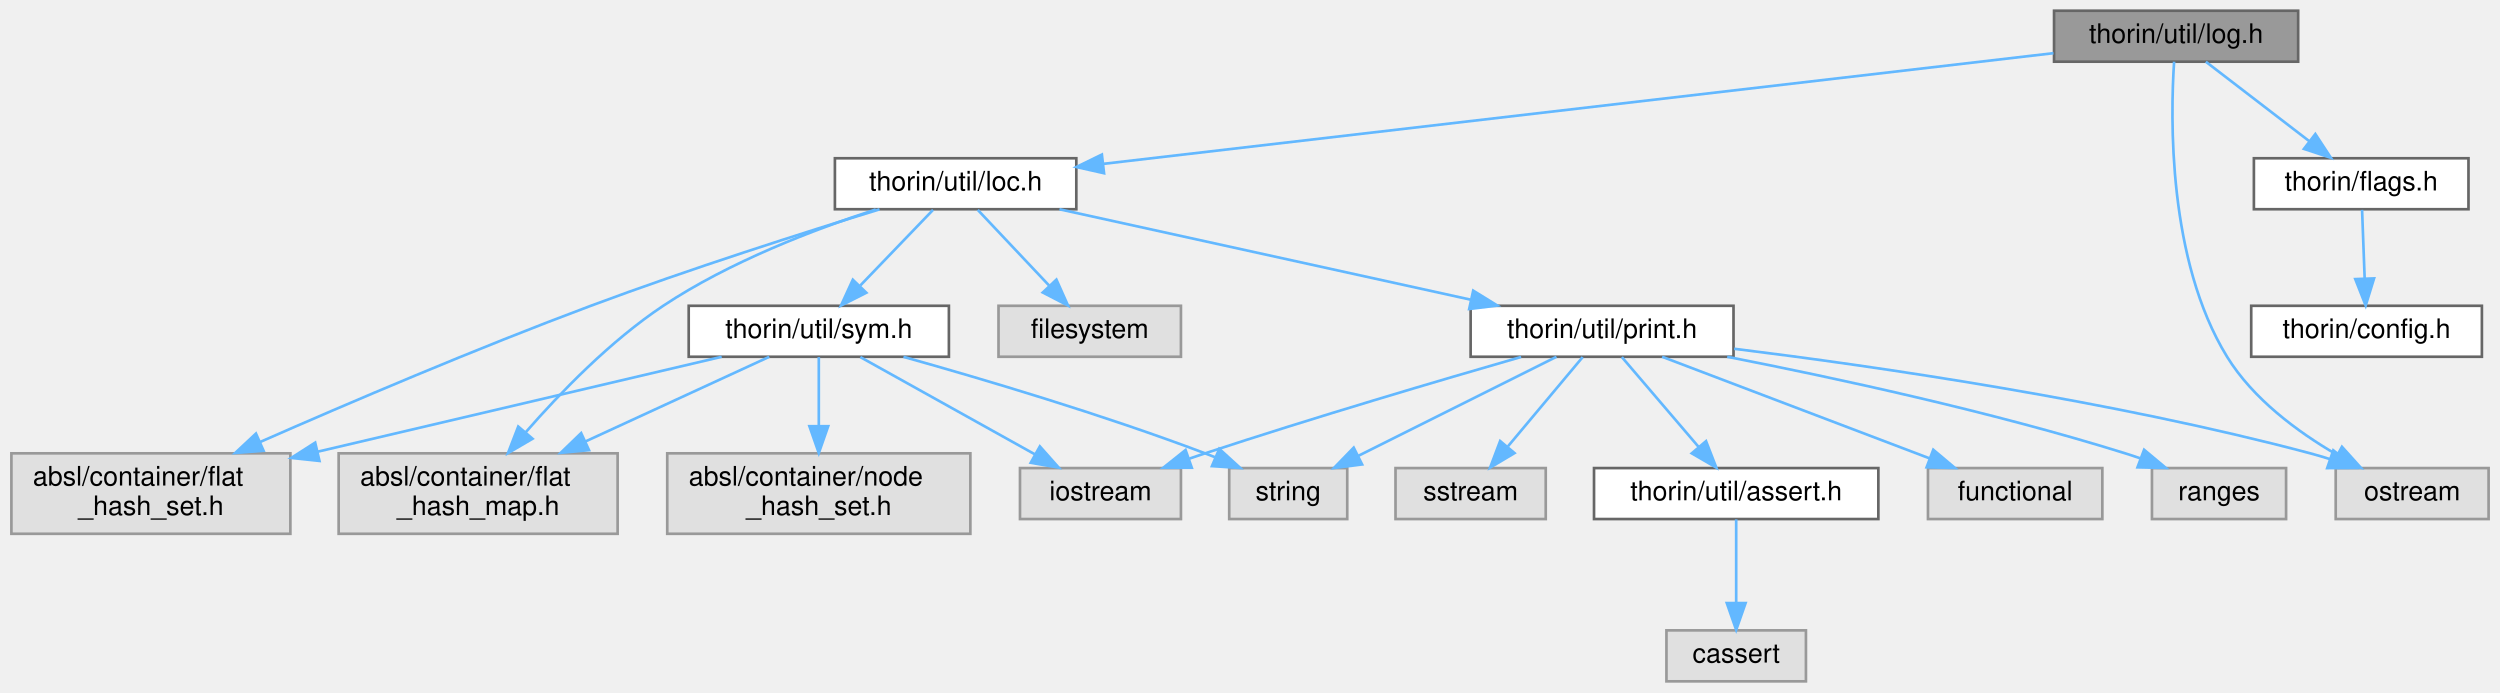
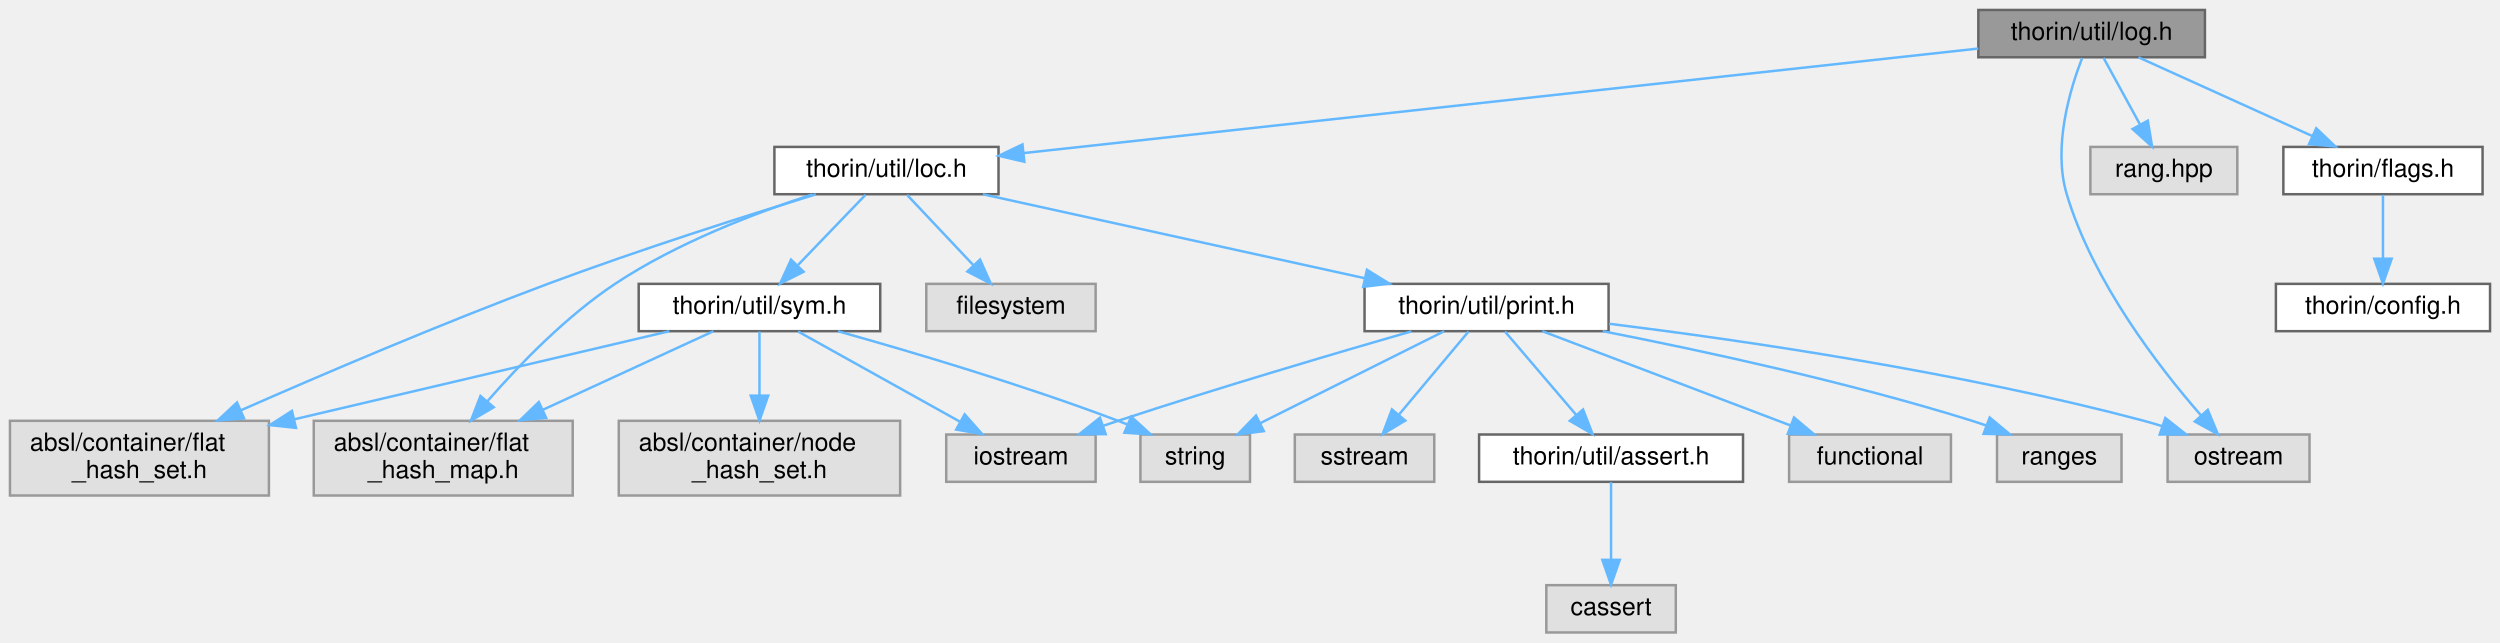
- <svg xmlns="http://www.w3.org/2000/svg" xmlns:xlink="http://www.w3.org/1999/xlink" width="932pt" height="258pt" viewBox="0.00 0.00 931.50 258.00">
+ <svg xmlns="http://www.w3.org/2000/svg" xmlns:xlink="http://www.w3.org/1999/xlink" width="1004pt" height="258pt" viewBox="0.00 0.00 1004.00 258.00">
  <g id="graph0" class="graph" transform="scale(1 1) rotate(0) translate(4 254)">
    <g id="node1" class="node">
      <g id="a_node1">
        <a xlink:title=" ">
-           <polygon fill="#999999" stroke="#666666" points="852.5,-250 761.5,-250 761.5,-231 852.5,-231 852.5,-250" />
-           <text text-anchor="middle" x="807" y="-238" font-family="Helvetica,sans-Serif" font-size="10.00">thorin/util/log.h</text>
+           <polygon fill="#999999" stroke="#666666" points="881.5,-250 790.5,-250 790.5,-231 881.5,-231 881.5,-250" />
+           <text text-anchor="middle" x="836" y="-238" font-family="Helvetica,sans-Serif" font-size="10.00">thorin/util/log.h</text>
        </a>
      </g>
    </g>
    <g id="node2" class="node">
      <g id="a_node2">
        <a xlink:title=" ">
          <polygon fill="#e0e0e0" stroke="#999999" points="923.5,-79.5 866.5,-79.5 866.5,-60.5 923.5,-60.5 923.5,-79.5" />
          <text text-anchor="middle" x="895" y="-67.5" font-family="Helvetica,sans-Serif" font-size="10.00">ostream</text>
        </a>
      </g>
    </g>
    <g id="edge1" class="edge">
-       <path fill="none" stroke="#63b8ff" d="M806.26,-231C804.88,-210.43 803.84,-157.03 826,-121 835.66,-105.29 852.28,-93.02 866.79,-84.57" />
-       <polygon fill="#63b8ff" stroke="#63b8ff" points="868.83,-87.44 875.92,-79.57 865.47,-81.3 868.83,-87.44" />
+       <path fill="none" stroke="#63b8ff" d="M832.19,-230.71C827.37,-218.3 820.31,-195.03 826,-176 836.51,-140.87 862.97,-106.59 879.91,-87.2" />
+       <polygon fill="#63b8ff" stroke="#63b8ff" points="882.64,-89.4 886.71,-79.62 877.43,-84.72 882.64,-89.4" />
    </g>
    <g id="node3" class="node">
      <g id="a_node3">
+         <a xlink:title=" ">
+           <polygon fill="#e0e0e0" stroke="#999999" points="894.5,-195 835.5,-195 835.5,-176 894.5,-176 894.5,-195" />
+           <text text-anchor="middle" x="865" y="-183" font-family="Helvetica,sans-Serif" font-size="10.00">rang.hpp</text>
+         </a>
+       </g>
+     </g>
+     <g id="edge2" class="edge">
+       <path fill="none" stroke="#63b8ff" d="M840.79,-230.75C844.76,-223.49 850.53,-212.95 855.43,-203.98" />
+       <polygon fill="#63b8ff" stroke="#63b8ff" points="858.57,-205.54 860.3,-195.09 852.43,-202.18 858.57,-205.54" />
+     </g>
+     <g id="node4" class="node">
+       <g id="a_node4">
        <a xlink:href="flags_8h.html" target="_top" xlink:title=" ">
-           <polygon fill="white" stroke="#666666" points="916,-195 836,-195 836,-176 916,-176 916,-195" />
-           <text text-anchor="middle" x="876" y="-183" font-family="Helvetica,sans-Serif" font-size="10.00">thorin/flags.h</text>
-         </a>
-       </g>
-     </g>
-     <g id="edge2" class="edge">
-       <path fill="none" stroke="#63b8ff" d="M818.09,-230.98C828.49,-223 844.26,-210.88 856.72,-201.31" />
-       <polygon fill="#63b8ff" stroke="#63b8ff" points="858.91,-204.04 864.71,-195.17 854.65,-198.49 858.91,-204.04" />
-     </g>
-     <g id="node5" class="node">
-       <g id="a_node5">
+           <polygon fill="white" stroke="#666666" points="993,-195 913,-195 913,-176 993,-176 993,-195" />
+           <text text-anchor="middle" x="953" y="-183" font-family="Helvetica,sans-Serif" font-size="10.00">thorin/flags.h</text>
+         </a>
+       </g>
+     </g>
+     <g id="edge3" class="edge">
+       <path fill="none" stroke="#63b8ff" d="M854.8,-230.98C873.62,-222.46 902.82,-209.23 924.5,-199.41" />
+       <polygon fill="#63b8ff" stroke="#63b8ff" points="926.2,-202.48 933.86,-195.17 923.31,-196.11 926.2,-202.48" />
+     </g>
+     <g id="node6" class="node">
+       <g id="a_node6">
        <a xlink:href="loc_8h.html" target="_top" xlink:title=" ">
          <polygon fill="white" stroke="#666666" points="397,-195 307,-195 307,-176 397,-176 397,-195" />
          <text text-anchor="middle" x="352" y="-183" font-family="Helvetica,sans-Serif" font-size="10.00">thorin/util/loc.h</text>
        </a>
      </g>
    </g>
+     <g id="edge5" class="edge">
+       <path fill="none" stroke="#63b8ff" d="M790.47,-234.51C701.24,-224.74 503.68,-203.11 407.19,-192.54" />
+       <polygon fill="#63b8ff" stroke="#63b8ff" points="407.38,-189.04 397.06,-191.43 406.62,-196 407.38,-189.04" />
+     </g>
+     <g id="node5" class="node">
+       <g id="a_node5">
+         <a xlink:href="config_8h.html" target="_top" xlink:title=" ">
+           <polygon fill="white" stroke="#666666" points="996,-140 910,-140 910,-121 996,-121 996,-140" />
+           <text text-anchor="middle" x="953" y="-128" font-family="Helvetica,sans-Serif" font-size="10.00">thorin/config.h</text>
+         </a>
+       </g>
+     </g>
    <g id="edge4" class="edge">
-       <path fill="none" stroke="#63b8ff" d="M761.29,-234.18C677.1,-224.37 497.85,-203.49 407.09,-192.92" />
-       <polygon fill="#63b8ff" stroke="#63b8ff" points="407.34,-189.42 397.01,-191.74 406.53,-196.38 407.34,-189.42" />
-     </g>
-     <g id="node4" class="node">
-       <g id="a_node4">
-         <a xlink:href="config_8h.html" target="_top" xlink:title=" ">
-           <polygon fill="white" stroke="#666666" points="921,-140 835,-140 835,-121 921,-121 921,-140" />
-           <text text-anchor="middle" x="878" y="-128" font-family="Helvetica,sans-Serif" font-size="10.00">thorin/config.h</text>
-         </a>
-       </g>
-     </g>
-     <g id="edge3" class="edge">
-       <path fill="none" stroke="#63b8ff" d="M876.33,-175.75C876.59,-168.8 876.97,-158.85 877.3,-150.13" />
-       <polygon fill="#63b8ff" stroke="#63b8ff" points="880.8,-150.21 877.68,-140.09 873.8,-149.95 880.8,-150.21" />
-     </g>
-     <g id="node6" class="node">
-       <g id="a_node6">
+       <path fill="none" stroke="#63b8ff" d="M953,-175.75C953,-168.8 953,-158.85 953,-150.13" />
+       <polygon fill="#63b8ff" stroke="#63b8ff" points="956.5,-150.09 953,-140.09 949.5,-150.09 956.5,-150.09" />
+     </g>
+     <g id="node7" class="node">
+       <g id="a_node7">
        <a xlink:title=" ">
          <polygon fill="#e0e0e0" stroke="#999999" points="436,-140 368,-140 368,-121 436,-121 436,-140" />
          <text text-anchor="middle" x="402" y="-128" font-family="Helvetica,sans-Serif" font-size="10.00">filesystem</text>
        </a>
      </g>
    </g>
-     <g id="edge5" class="edge">
+     <g id="edge6" class="edge">
      <path fill="none" stroke="#63b8ff" d="M360.26,-175.75C367.46,-168.11 378.11,-156.82 386.85,-147.56" />
      <polygon fill="#63b8ff" stroke="#63b8ff" points="389.58,-149.76 393.9,-140.09 384.49,-144.96 389.58,-149.76" />
    </g>
-     <g id="node7" class="node">
-       <g id="a_node7">
+     <g id="node8" class="node">
+       <g id="a_node8">
        <a xlink:title=" ">
          <polygon fill="#e0e0e0" stroke="#999999" points="226,-85 122,-85 122,-55 226,-55 226,-85" />
          <text text-anchor="start" x="130" y="-73" font-family="Helvetica,sans-Serif" font-size="10.00">absl/container/flat</text>
          <text text-anchor="middle" x="174" y="-62" font-family="Helvetica,sans-Serif" font-size="10.00">_hash_map.h</text>
        </a>
      </g>
    </g>
-     <g id="edge6" class="edge">
+     <g id="edge7" class="edge">
      <path fill="none" stroke="#63b8ff" d="M322.22,-175.91C299.38,-168.5 267.68,-156.4 243,-140 223.36,-126.95 204.67,-107.68 191.71,-92.83" />
      <polygon fill="#63b8ff" stroke="#63b8ff" points="194.28,-90.44 185.13,-85.09 188.95,-94.98 194.28,-90.44" />
    </g>
-     <g id="node8" class="node">
-       <g id="a_node8">
+     <g id="node9" class="node">
+       <g id="a_node9">
        <a xlink:title=" ">
          <polygon fill="#e0e0e0" stroke="#999999" points="104,-85 0,-85 0,-55 104,-55 104,-85" />
          <text text-anchor="start" x="8" y="-73" font-family="Helvetica,sans-Serif" font-size="10.00">absl/container/flat</text>
          <text text-anchor="middle" x="52" y="-62" font-family="Helvetica,sans-Serif" font-size="10.00">_hash_set.h</text>
        </a>
      </g>
    </g>
-     <g id="edge7" class="edge">
+     <g id="edge8" class="edge">
      <path fill="none" stroke="#63b8ff" d="M323.64,-175.96C295.96,-167.46 252.77,-153.73 216,-140 173.46,-124.12 125.7,-103.73 92.75,-89.24" />
      <polygon fill="#63b8ff" stroke="#63b8ff" points="94,-85.97 83.44,-85.13 91.17,-92.37 94,-85.97" />
    </g>
-     <g id="node9" class="node">
-       <g id="a_node9">
+     <g id="node10" class="node">
+       <g id="a_node10">
        <a xlink:href="print_8h.html" target="_top" xlink:title=" ">
          <polygon fill="white" stroke="#666666" points="642,-140 544,-140 544,-121 642,-121 642,-140" />
          <text text-anchor="middle" x="593" y="-128" font-family="Helvetica,sans-Serif" font-size="10.00">thorin/util/print.h</text>
        </a>
      </g>
    </g>
-     <g id="edge8" class="edge">
+     <g id="edge9" class="edge">
      <path fill="none" stroke="#63b8ff" d="M390.72,-175.98C432.41,-166.82 498.82,-152.21 544.09,-142.26" />
      <polygon fill="#63b8ff" stroke="#63b8ff" points="544.96,-145.65 553.98,-140.08 543.46,-138.81 544.96,-145.65" />
    </g>
-     <g id="node17" class="node">
-       <g id="a_node17">
+     <g id="node18" class="node">
+       <g id="a_node18">
        <a xlink:href="sym_8h.html" target="_top" xlink:title=" ">
          <polygon fill="white" stroke="#666666" points="349.5,-140 252.5,-140 252.5,-121 349.5,-121 349.5,-140" />
          <text text-anchor="middle" x="301" y="-128" font-family="Helvetica,sans-Serif" font-size="10.00">thorin/util/sym.h</text>
        </a>
      </g>
    </g>
-     <g id="edge17" class="edge">
+     <g id="edge18" class="edge">
      <path fill="none" stroke="#63b8ff" d="M343.58,-175.75C336.23,-168.11 325.37,-156.82 316.46,-147.56" />
      <polygon fill="#63b8ff" stroke="#63b8ff" points="318.72,-144.87 309.26,-140.09 313.68,-149.72 318.72,-144.87" />
    </g>
-     <g id="edge11" class="edge">
+     <g id="edge12" class="edge">
      <path fill="none" stroke="#63b8ff" d="M642.24,-123.98C695.71,-117.35 783.33,-104.6 857,-85 859.44,-84.35 861.94,-83.61 864.44,-82.81" />
      <polygon fill="#63b8ff" stroke="#63b8ff" points="865.6,-86.12 873.92,-79.56 863.33,-79.49 865.6,-86.12" />
    </g>
-     <g id="node10" class="node">
-       <g id="a_node10">
+     <g id="node11" class="node">
+       <g id="a_node11">
        <a xlink:title=" ">
          <polygon fill="#e0e0e0" stroke="#999999" points="779.5,-79.5 714.5,-79.5 714.5,-60.5 779.5,-60.5 779.5,-79.5" />
          <text text-anchor="middle" x="747" y="-67.5" font-family="Helvetica,sans-Serif" font-size="10.00">functional</text>
        </a>
      </g>
    </g>
-     <g id="edge9" class="edge">
+     <g id="edge10" class="edge">
      <path fill="none" stroke="#63b8ff" d="M615.39,-120.99C641.62,-111.03 685.28,-94.45 715.06,-83.13" />
      <polygon fill="#63b8ff" stroke="#63b8ff" points="716.47,-86.34 724.58,-79.52 713.99,-79.8 716.47,-86.34" />
    </g>
-     <g id="node11" class="node">
-       <g id="a_node11">
+     <g id="node12" class="node">
+       <g id="a_node12">
        <a xlink:title=" ">
          <polygon fill="#e0e0e0" stroke="#999999" points="436,-79.5 376,-79.5 376,-60.5 436,-60.5 436,-79.5" />
          <text text-anchor="middle" x="406" y="-67.5" font-family="Helvetica,sans-Serif" font-size="10.00">iostream</text>
        </a>
      </g>
    </g>
-     <g id="edge10" class="edge">
+     <g id="edge11" class="edge">
      <path fill="none" stroke="#63b8ff" d="M562.81,-120.93C532.8,-112.29 485.52,-98.35 445,-85 443.1,-84.38 441.16,-83.72 439.2,-83.05" />
      <polygon fill="#63b8ff" stroke="#63b8ff" points="440.04,-79.64 429.44,-79.64 437.73,-86.24 440.04,-79.64" />
    </g>
-     <g id="node12" class="node">
-       <g id="a_node12">
+     <g id="node13" class="node">
+       <g id="a_node13">
        <a xlink:title=" ">
          <polygon fill="#e0e0e0" stroke="#999999" points="848,-79.5 798,-79.5 798,-60.5 848,-60.5 848,-79.5" />
          <text text-anchor="middle" x="823" y="-67.5" font-family="Helvetica,sans-Serif" font-size="10.00">ranges</text>
        </a>
      </g>
    </g>
-     <g id="edge12" class="edge">
+     <g id="edge13" class="edge">
      <path fill="none" stroke="#63b8ff" d="M639.64,-120.99C679.49,-113.21 738.11,-100.57 788,-85 789.87,-84.42 791.79,-83.78 793.71,-83.1" />
      <polygon fill="#63b8ff" stroke="#63b8ff" points="795.07,-86.33 803.2,-79.54 792.61,-79.78 795.07,-86.33" />
    </g>
-     <g id="node13" class="node">
-       <g id="a_node13">
+     <g id="node14" class="node">
+       <g id="a_node14">
        <a xlink:title=" ">
          <polygon fill="#e0e0e0" stroke="#999999" points="572,-79.5 516,-79.5 516,-60.5 572,-60.5 572,-79.5" />
          <text text-anchor="middle" x="544" y="-67.5" font-family="Helvetica,sans-Serif" font-size="10.00">sstream</text>
        </a>
      </g>
    </g>
-     <g id="edge13" class="edge">
+     <g id="edge14" class="edge">
      <path fill="none" stroke="#63b8ff" d="M585.77,-120.87C578.46,-112.14 566.98,-98.43 557.9,-87.59" />
      <polygon fill="#63b8ff" stroke="#63b8ff" points="560.36,-85.09 551.26,-79.67 555,-89.58 560.36,-85.09" />
    </g>
-     <g id="node14" class="node">
-       <g id="a_node14">
+     <g id="node15" class="node">
+       <g id="a_node15">
        <a xlink:title=" ">
          <polygon fill="#e0e0e0" stroke="#999999" points="498,-79.5 454,-79.5 454,-60.5 498,-60.5 498,-79.5" />
          <text text-anchor="middle" x="476" y="-67.5" font-family="Helvetica,sans-Serif" font-size="10.00">string</text>
        </a>
      </g>
    </g>
-     <g id="edge14" class="edge">
+     <g id="edge15" class="edge">
      <path fill="none" stroke="#63b8ff" d="M575.99,-120.99C556.58,-111.29 524.61,-95.31 502.06,-84.03" />
      <polygon fill="#63b8ff" stroke="#63b8ff" points="503.54,-80.86 493.03,-79.52 500.41,-87.12 503.54,-80.86" />
    </g>
-     <g id="node15" class="node">
-       <g id="a_node15">
+     <g id="node16" class="node">
+       <g id="a_node16">
        <a xlink:href="assert_8h.html" target="_top" xlink:title=" ">
          <polygon fill="white" stroke="#666666" points="696,-79.5 590,-79.5 590,-60.5 696,-60.5 696,-79.5" />
          <text text-anchor="middle" x="643" y="-67.5" font-family="Helvetica,sans-Serif" font-size="10.00">thorin/util/assert.h</text>
        </a>
      </g>
    </g>
-     <g id="edge15" class="edge">
+     <g id="edge16" class="edge">
      <path fill="none" stroke="#63b8ff" d="M600.38,-120.87C607.91,-112.05 619.79,-98.16 629.09,-87.27" />
      <polygon fill="#63b8ff" stroke="#63b8ff" points="631.76,-89.54 635.59,-79.67 626.43,-85 631.76,-89.54" />
    </g>
-     <g id="node16" class="node">
-       <g id="a_node16">
+     <g id="node17" class="node">
+       <g id="a_node17">
        <a xlink:title=" ">
          <polygon fill="#e0e0e0" stroke="#999999" points="669,-19 617,-19 617,0 669,0 669,-19" />
          <text text-anchor="middle" x="643" y="-7" font-family="Helvetica,sans-Serif" font-size="10.00">cassert</text>
        </a>
      </g>
    </g>
-     <g id="edge16" class="edge">
+     <g id="edge17" class="edge">
      <path fill="none" stroke="#63b8ff" d="M643,-60.37C643,-52.25 643,-39.81 643,-29.39" />
      <polygon fill="#63b8ff" stroke="#63b8ff" points="646.5,-29.17 643,-19.17 639.5,-29.17 646.5,-29.17" />
    </g>
-     <g id="edge20" class="edge">
+     <g id="edge21" class="edge">
      <path fill="none" stroke="#63b8ff" d="M282.53,-120.99C264.64,-112.75 236.9,-99.98 213.95,-89.4" />
      <polygon fill="#63b8ff" stroke="#63b8ff" points="215.33,-86.18 204.78,-85.18 212.4,-92.54 215.33,-86.18" />
    </g>
-     <g id="edge21" class="edge">
+     <g id="edge22" class="edge">
      <path fill="none" stroke="#63b8ff" d="M264.79,-120.99C225.38,-111.73 161.64,-96.76 114.18,-85.61" />
      <polygon fill="#63b8ff" stroke="#63b8ff" points="114.85,-82.17 104.32,-83.29 113.25,-88.99 114.85,-82.17" />
    </g>
-     <g id="edge18" class="edge">
+     <g id="edge19" class="edge">
      <path fill="none" stroke="#63b8ff" d="M316.49,-120.87C333.63,-111.32 361.47,-95.81 381.56,-84.62" />
      <polygon fill="#63b8ff" stroke="#63b8ff" points="383.41,-87.59 390.44,-79.67 380,-81.48 383.41,-87.59" />
    </g>
-     <g id="edge19" class="edge">
+     <g id="edge20" class="edge">
      <path fill="none" stroke="#63b8ff" d="M332.56,-120.97C361.99,-112.73 406.95,-99.41 445,-85 446.21,-84.54 447.44,-84.06 448.68,-83.56" />
      <polygon fill="#63b8ff" stroke="#63b8ff" points="450.3,-86.67 458.13,-79.53 447.56,-80.23 450.3,-86.67" />
    </g>
-     <g id="node18" class="node">
-       <g id="a_node18">
+     <g id="node19" class="node">
+       <g id="a_node19">
        <a xlink:title=" ">
          <polygon fill="#e0e0e0" stroke="#999999" points="357.5,-85 244.5,-85 244.5,-55 357.5,-55 357.5,-85" />
          <text text-anchor="start" x="252.5" y="-73" font-family="Helvetica,sans-Serif" font-size="10.00">absl/container/node</text>
          <text text-anchor="middle" x="301" y="-62" font-family="Helvetica,sans-Serif" font-size="10.00">_hash_set.h</text>
        </a>
      </g>
    </g>
-     <g id="edge22" class="edge">
+     <g id="edge23" class="edge">
      <path fill="none" stroke="#63b8ff" d="M301,-120.87C301,-114.11 301,-104.35 301,-95.26" />
      <polygon fill="#63b8ff" stroke="#63b8ff" points="304.5,-95.11 301,-85.11 297.5,-95.11 304.5,-95.11" />
    </g>
  </g>
</svg>
